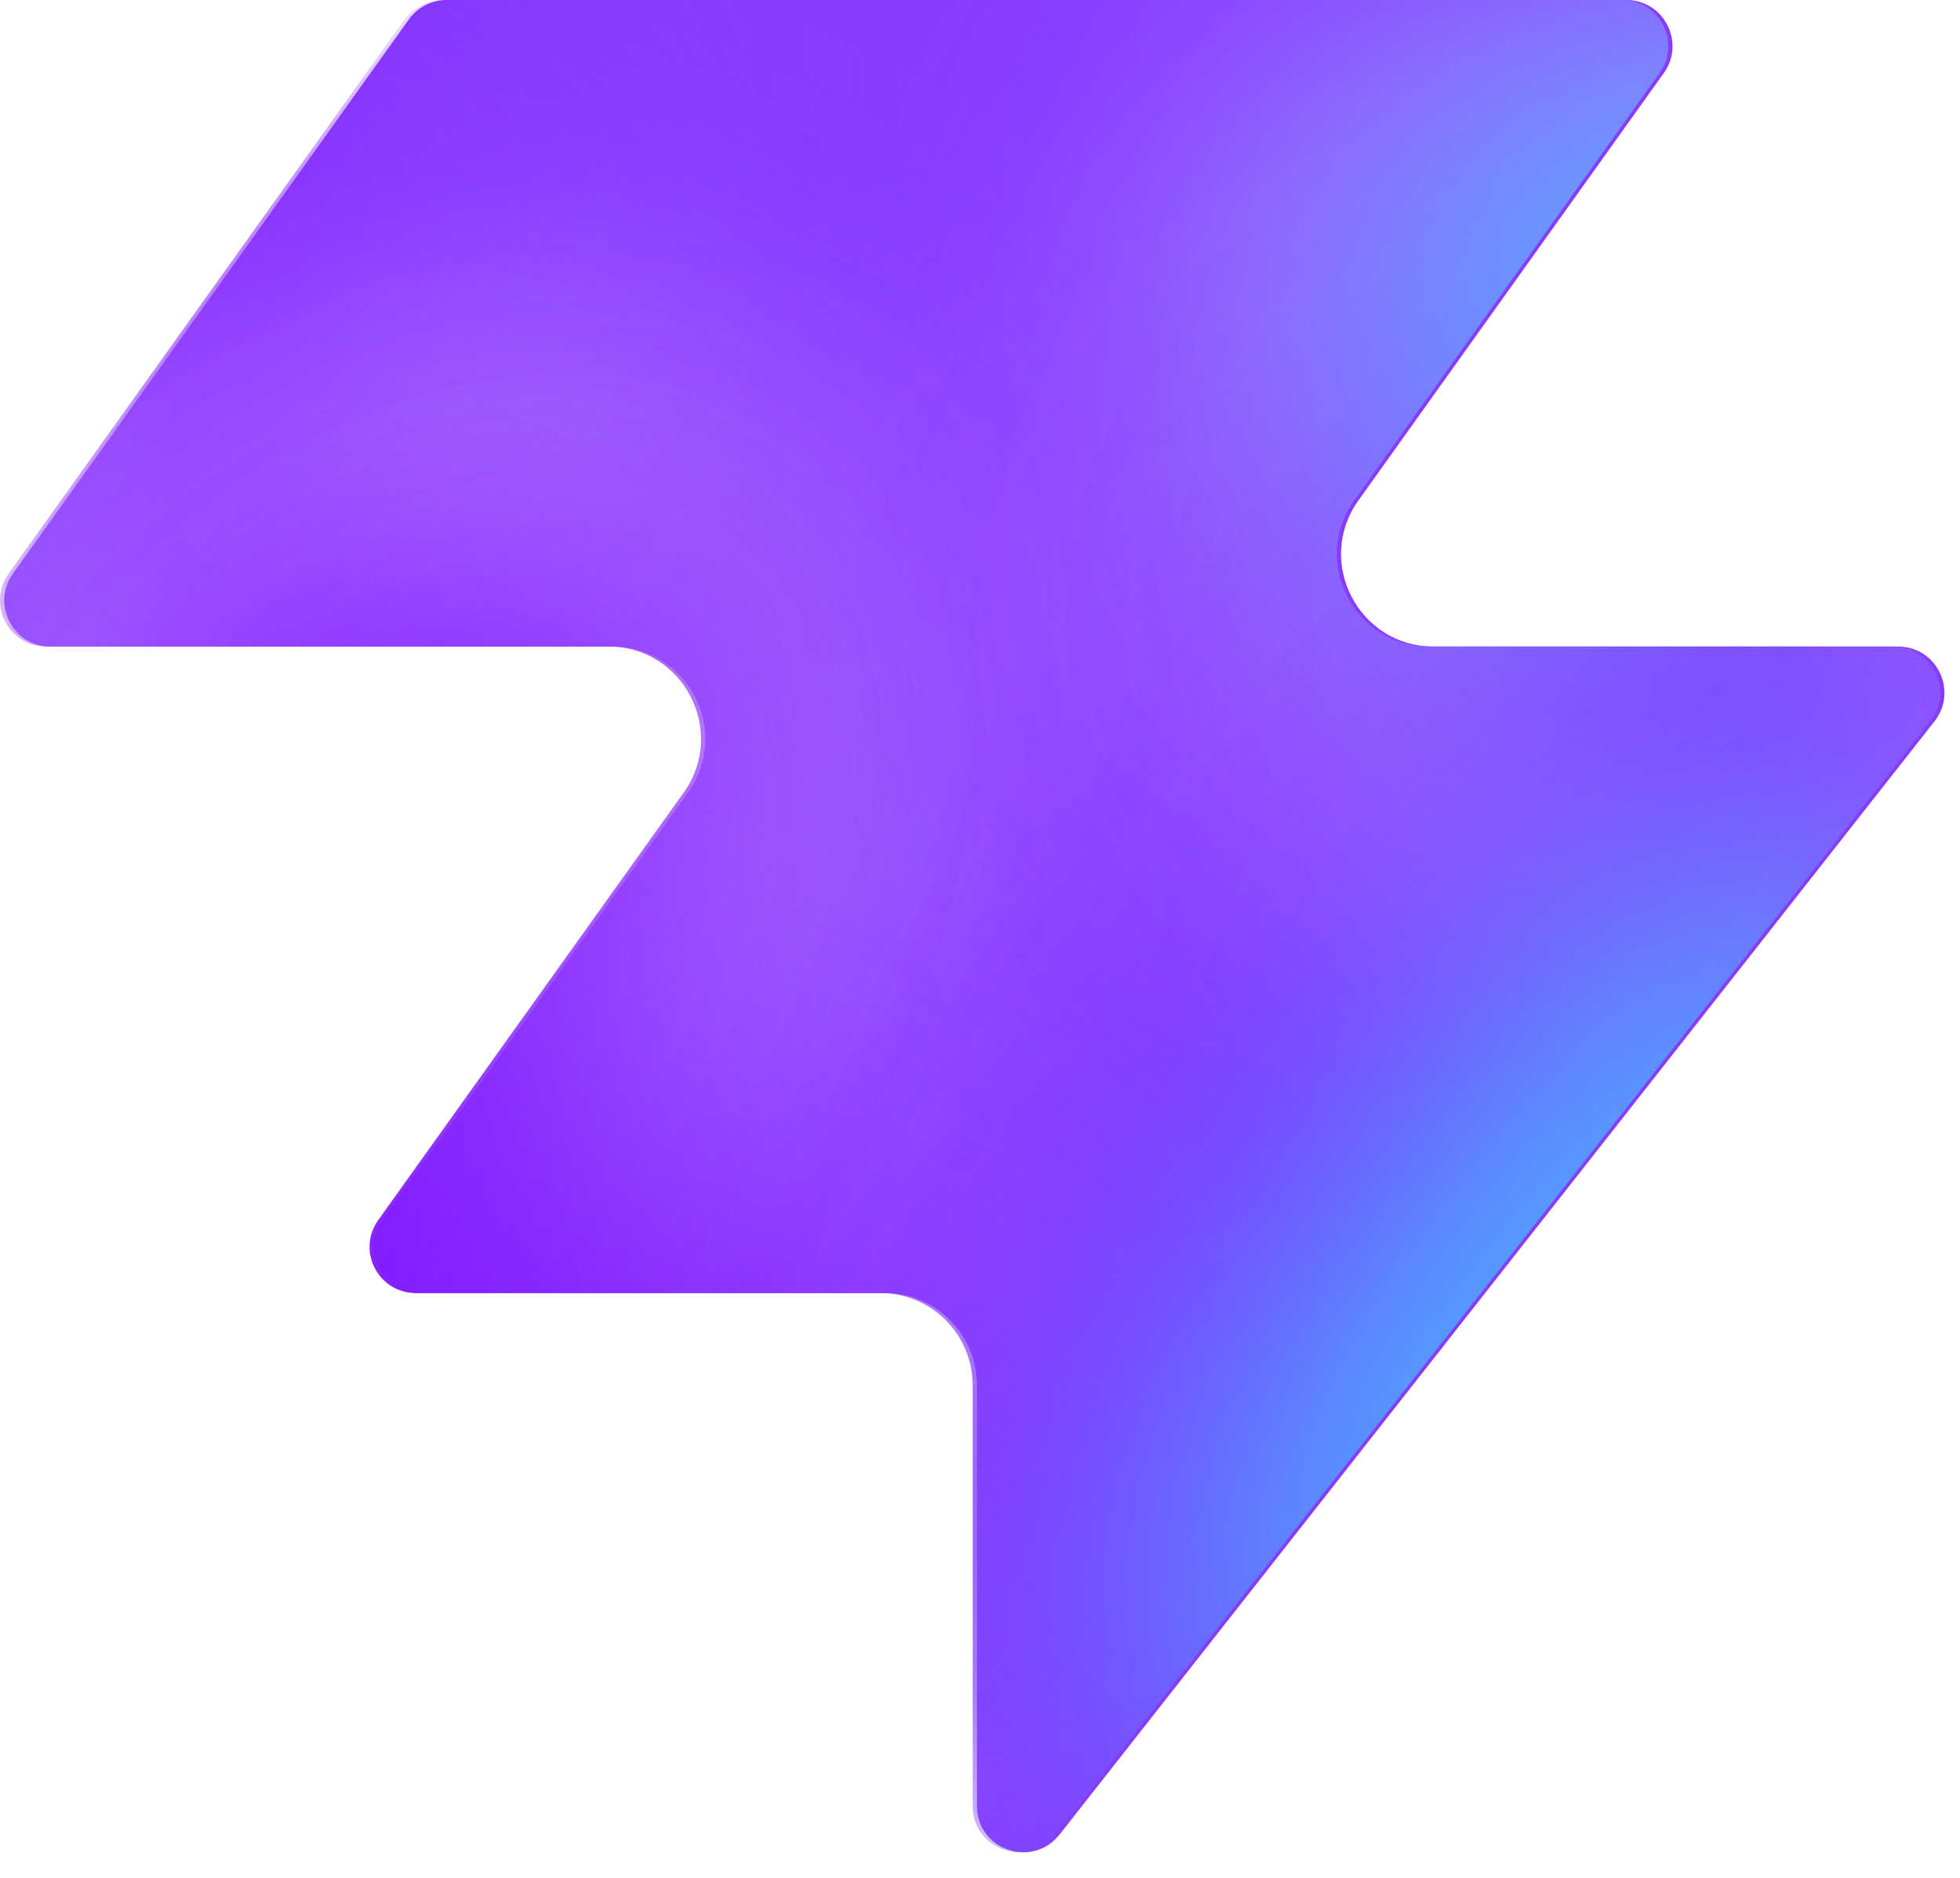
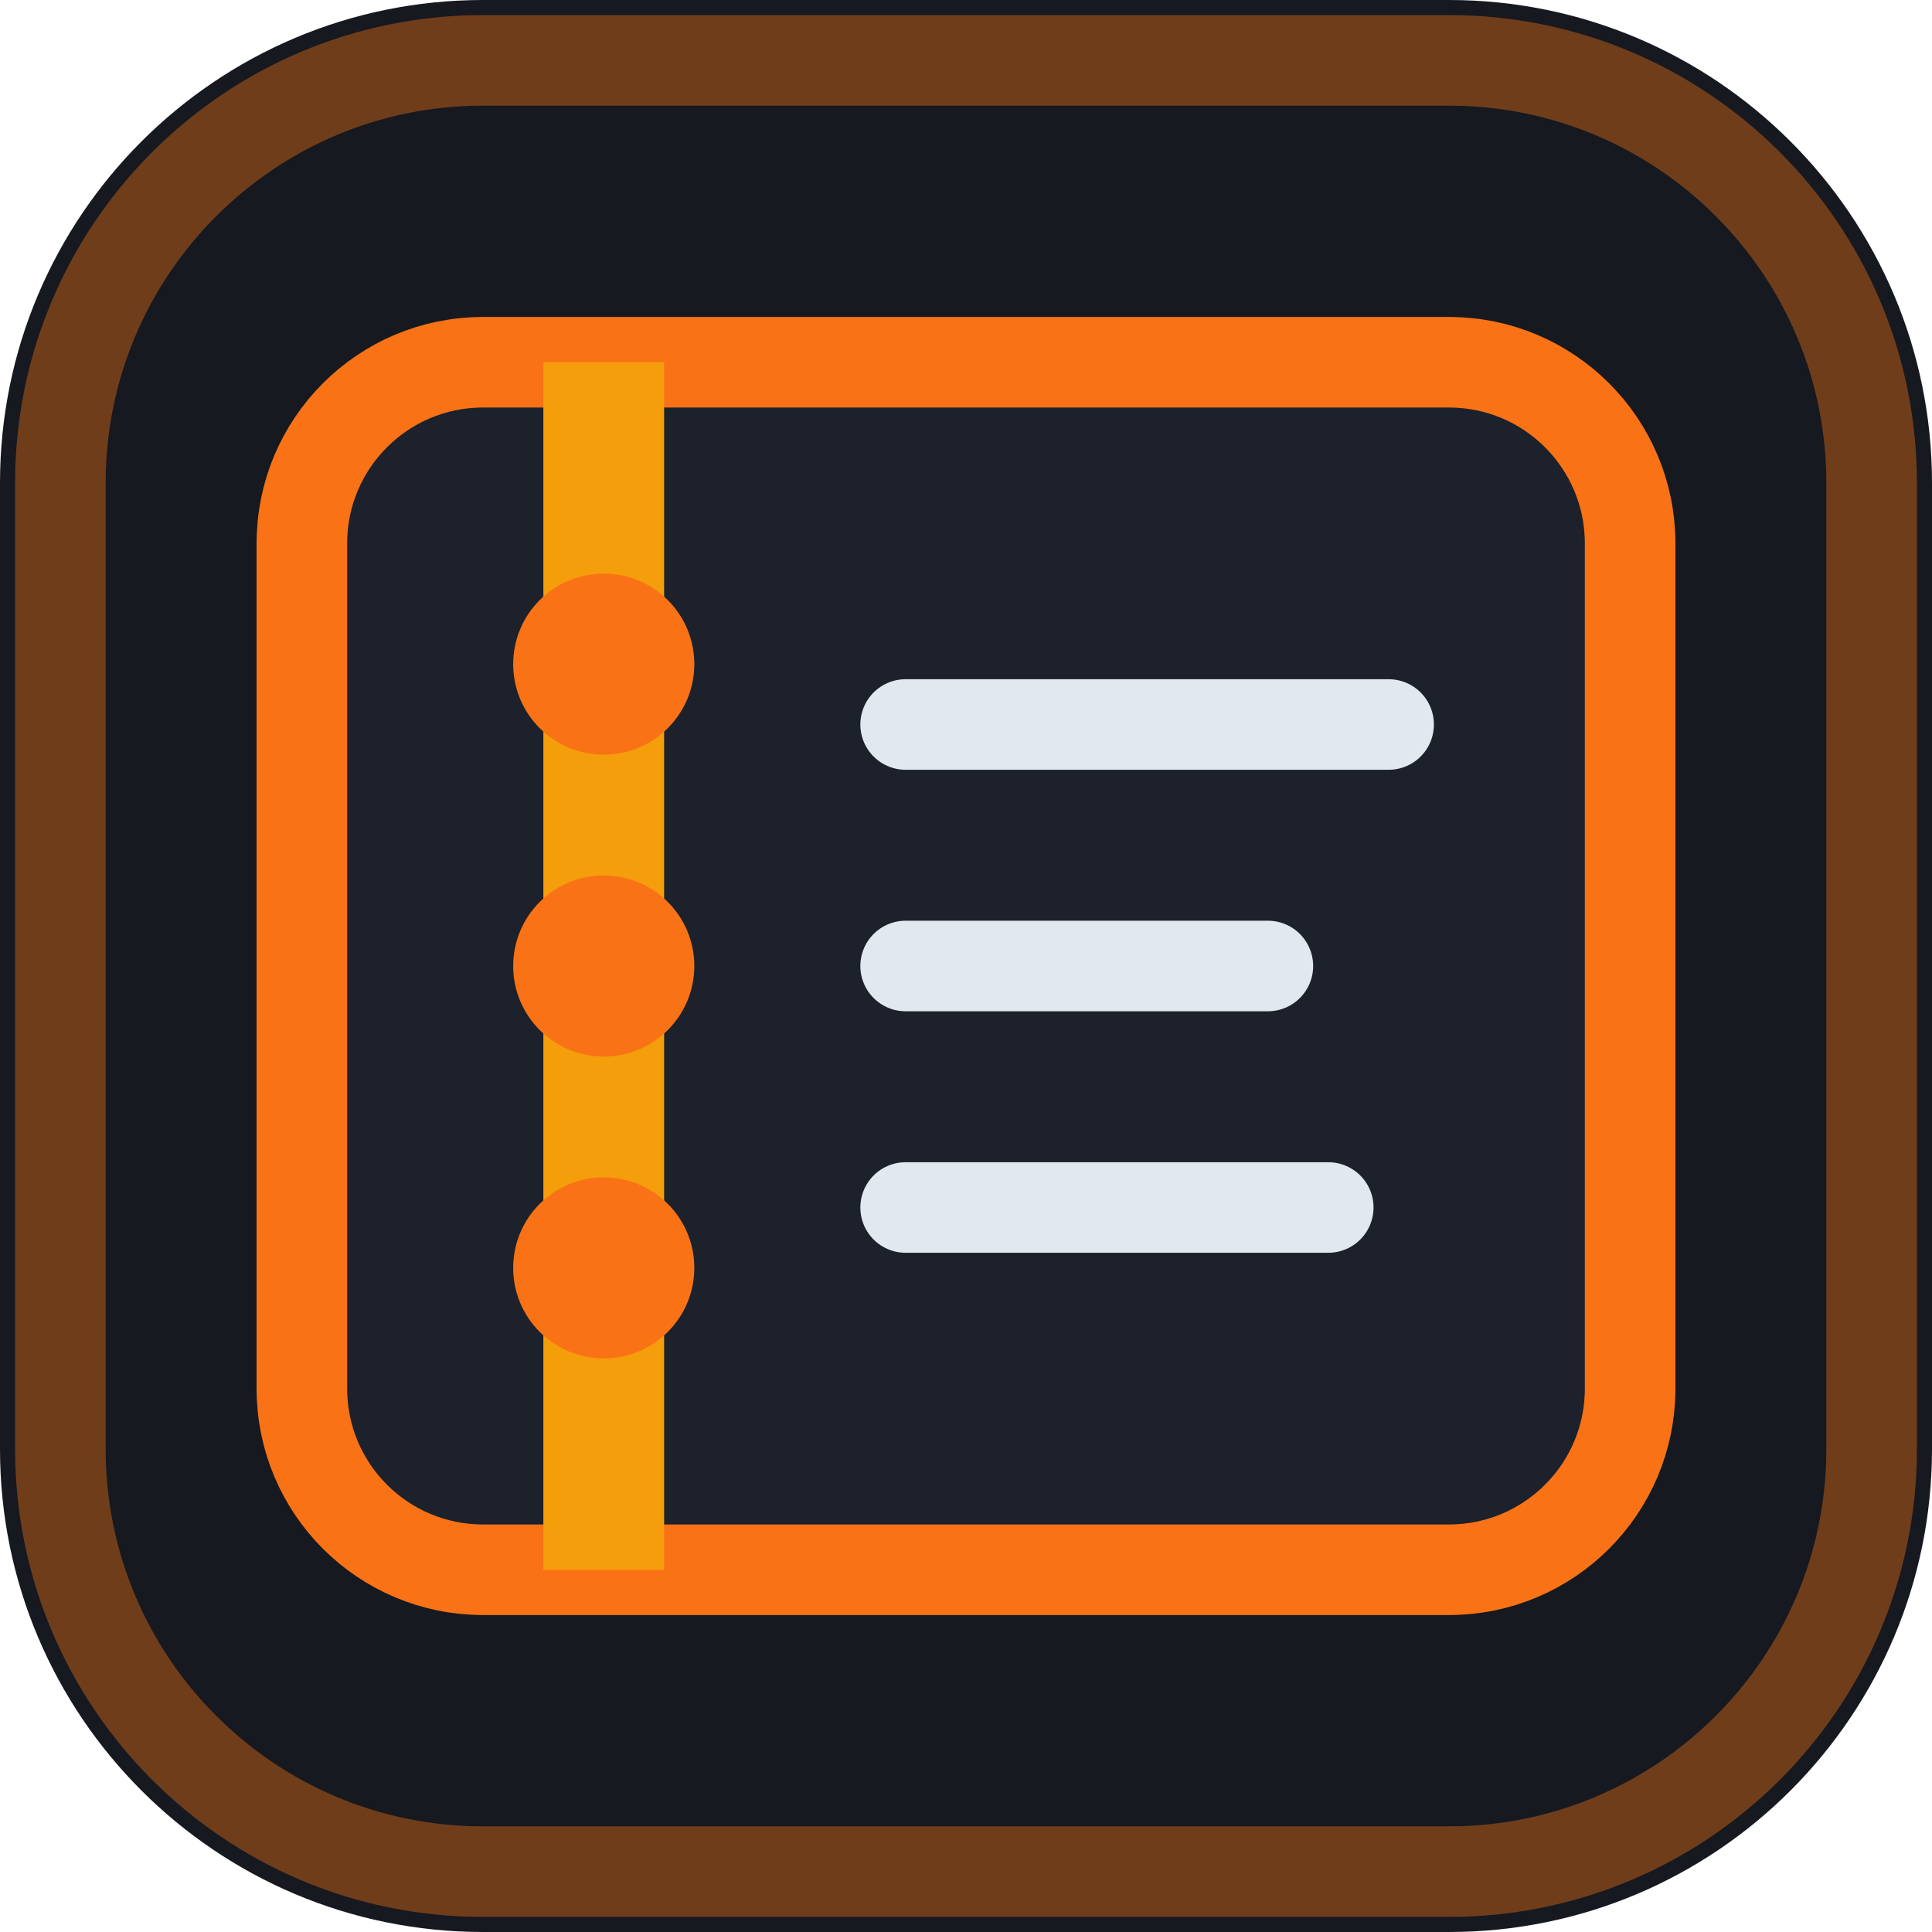
- <svg xmlns="http://www.w3.org/2000/svg" width="48" height="46" fill="none" viewBox="0 0 48 46">
-   <path fill="#863bff" d="M25.946 44.938c-.664.845-2.021.375-2.021-.698V33.937a2.26 2.26 0 0 0-2.262-2.262H10.287c-.92 0-1.456-1.04-.92-1.788l7.48-10.471c1.07-1.497 0-3.578-1.842-3.578H1.237c-.92 0-1.456-1.04-.92-1.788L10.013.474c.214-.297.556-.474.92-.474h28.894c.92 0 1.456 1.04.92 1.788l-7.48 10.471c-1.07 1.498 0 3.579 1.842 3.579h11.377c.943 0 1.473 1.088.89 1.83L25.947 44.94z" style="fill:#863bff;fill:color(display-p3 .525 .23 1);fill-opacity:1" />
-   <mask id="a" width="48" height="46" x="0" y="0" maskUnits="userSpaceOnUse" style="mask-type:alpha">
-     <path fill="#000" d="M25.842 44.938c-.664.844-2.021.375-2.021-.698V33.937a2.26 2.26 0 0 0-2.262-2.262H10.183c-.92 0-1.456-1.04-.92-1.788l7.48-10.471c1.07-1.498 0-3.579-1.842-3.579H1.133c-.92 0-1.456-1.04-.92-1.787L9.91.473c.214-.297.556-.474.92-.474h28.894c.92 0 1.456 1.04.92 1.788l-7.48 10.471c-1.07 1.498 0 3.578 1.842 3.578h11.377c.943 0 1.473 1.088.89 1.832L25.843 44.94z" style="fill:#000;fill-opacity:1" />
-   </mask>
-   <g mask="url(#a)">
-     <g filter="url(#b)">
-       <ellipse cx="5.508" cy="14.704" fill="#ede6ff" rx="5.508" ry="14.704" style="fill:#ede6ff;fill:color(display-p3 .927 .903 1);fill-opacity:1" transform="matrix(.00324 1 1 -.00324 -4.47 31.516)" />
-     </g>
-     <g filter="url(#c)">
-       <ellipse cx="10.399" cy="29.851" fill="#ede6ff" rx="10.399" ry="29.851" style="fill:#ede6ff;fill:color(display-p3 .927 .903 1);fill-opacity:1" transform="matrix(.00324 1 1 -.00324 -39.328 7.883)" />
-     </g>
-     <g filter="url(#d)">
-       <ellipse cx="5.508" cy="30.487" fill="#7e14ff" rx="5.508" ry="30.487" style="fill:#7e14ff;fill:color(display-p3 .492 .077 1);fill-opacity:1" transform="rotate(89.814 -25.913 -14.639)scale(1 -1)" />
-     </g>
-     <g filter="url(#e)">
-       <ellipse cx="5.508" cy="30.599" fill="#7e14ff" rx="5.508" ry="30.599" style="fill:#7e14ff;fill:color(display-p3 .492 .077 1);fill-opacity:1" transform="rotate(89.814 -32.644 -3.334)scale(1 -1)" />
-     </g>
-     <g filter="url(#f)">
-       <ellipse cx="5.508" cy="30.599" fill="#7e14ff" rx="5.508" ry="30.599" style="fill:#7e14ff;fill:color(display-p3 .492 .077 1);fill-opacity:1" transform="matrix(.00324 1 1 -.00324 -34.34 30.47)" />
-     </g>
-     <g filter="url(#g)">
-       <ellipse cx="14.072" cy="22.078" fill="#ede6ff" rx="14.072" ry="22.078" style="fill:#ede6ff;fill:color(display-p3 .927 .903 1);fill-opacity:1" transform="rotate(93.35 24.506 48.493)scale(-1 1)" />
-     </g>
-     <g filter="url(#h)">
-       <ellipse cx="3.47" cy="21.501" fill="#7e14ff" rx="3.47" ry="21.501" style="fill:#7e14ff;fill:color(display-p3 .492 .077 1);fill-opacity:1" transform="rotate(89.009 28.708 47.59)scale(-1 1)" />
-     </g>
-     <g filter="url(#i)">
-       <ellipse cx="3.47" cy="21.501" fill="#7e14ff" rx="3.47" ry="21.501" style="fill:#7e14ff;fill:color(display-p3 .492 .077 1);fill-opacity:1" transform="rotate(89.009 28.708 47.59)scale(-1 1)" />
-     </g>
-     <g filter="url(#j)">
-       <ellipse cx=".387" cy="8.972" fill="#7e14ff" rx="4.407" ry="29.108" style="fill:#7e14ff;fill:color(display-p3 .492 .077 1);fill-opacity:1" transform="rotate(39.51 .387 8.972)" />
-     </g>
-     <g filter="url(#k)">
-       <ellipse cx="47.523" cy="-6.092" fill="#7e14ff" rx="4.407" ry="29.108" style="fill:#7e14ff;fill:color(display-p3 .492 .077 1);fill-opacity:1" transform="rotate(37.892 47.523 -6.092)" />
-     </g>
-     <g filter="url(#l)">
-       <ellipse cx="41.412" cy="6.333" fill="#47bfff" rx="5.971" ry="9.665" style="fill:#47bfff;fill:color(display-p3 .28 .748 1);fill-opacity:1" transform="rotate(37.892 41.412 6.333)" />
-     </g>
-     <g filter="url(#m)">
-       <ellipse cx="-1.879" cy="38.332" fill="#7e14ff" rx="4.407" ry="29.108" style="fill:#7e14ff;fill:color(display-p3 .492 .077 1);fill-opacity:1" transform="rotate(37.892 -1.88 38.332)" />
-     </g>
-     <g filter="url(#n)">
-       <ellipse cx="-1.879" cy="38.332" fill="#7e14ff" rx="4.407" ry="29.108" style="fill:#7e14ff;fill:color(display-p3 .492 .077 1);fill-opacity:1" transform="rotate(37.892 -1.88 38.332)" />
-     </g>
-     <g filter="url(#o)">
-       <ellipse cx="35.651" cy="29.907" fill="#7e14ff" rx="4.407" ry="29.108" style="fill:#7e14ff;fill:color(display-p3 .492 .077 1);fill-opacity:1" transform="rotate(37.892 35.651 29.907)" />
-     </g>
-     <g filter="url(#p)">
-       <ellipse cx="38.418" cy="32.4" fill="#47bfff" rx="5.971" ry="15.297" style="fill:#47bfff;fill:color(display-p3 .28 .748 1);fill-opacity:1" transform="rotate(37.892 38.418 32.4)" />
-     </g>
-   </g>
-   <defs>
-     <filter id="b" width="60.045" height="41.654" x="-19.77" y="16.149" color-interpolation-filters="sRGB" filterUnits="userSpaceOnUse">
-       <feFlood flood-opacity="0" result="BackgroundImageFix" />
-       <feBlend in="SourceGraphic" in2="BackgroundImageFix" result="shape" />
-       <feGaussianBlur result="effect1_foregroundBlur_2002_17158" stdDeviation="7.659" />
-     </filter>
-     <filter id="c" width="90.34" height="51.437" x="-54.613" y="-7.533" color-interpolation-filters="sRGB" filterUnits="userSpaceOnUse">
-       <feFlood flood-opacity="0" result="BackgroundImageFix" />
-       <feBlend in="SourceGraphic" in2="BackgroundImageFix" result="shape" />
-       <feGaussianBlur result="effect1_foregroundBlur_2002_17158" stdDeviation="7.659" />
-     </filter>
-     <filter id="d" width="79.355" height="29.4" x="-49.64" y="2.03" color-interpolation-filters="sRGB" filterUnits="userSpaceOnUse">
-       <feFlood flood-opacity="0" result="BackgroundImageFix" />
-       <feBlend in="SourceGraphic" in2="BackgroundImageFix" result="shape" />
-       <feGaussianBlur result="effect1_foregroundBlur_2002_17158" stdDeviation="4.596" />
-     </filter>
-     <filter id="e" width="79.579" height="29.4" x="-45.045" y="20.029" color-interpolation-filters="sRGB" filterUnits="userSpaceOnUse">
-       <feFlood flood-opacity="0" result="BackgroundImageFix" />
-       <feBlend in="SourceGraphic" in2="BackgroundImageFix" result="shape" />
-       <feGaussianBlur result="effect1_foregroundBlur_2002_17158" stdDeviation="4.596" />
-     </filter>
-     <filter id="f" width="79.579" height="29.4" x="-43.513" y="21.178" color-interpolation-filters="sRGB" filterUnits="userSpaceOnUse">
-       <feFlood flood-opacity="0" result="BackgroundImageFix" />
-       <feBlend in="SourceGraphic" in2="BackgroundImageFix" result="shape" />
-       <feGaussianBlur result="effect1_foregroundBlur_2002_17158" stdDeviation="4.596" />
-     </filter>
-     <filter id="g" width="74.749" height="58.852" x="15.756" y="-17.901" color-interpolation-filters="sRGB" filterUnits="userSpaceOnUse">
-       <feFlood flood-opacity="0" result="BackgroundImageFix" />
-       <feBlend in="SourceGraphic" in2="BackgroundImageFix" result="shape" />
-       <feGaussianBlur result="effect1_foregroundBlur_2002_17158" stdDeviation="7.659" />
-     </filter>
-     <filter id="h" width="61.377" height="25.362" x="23.548" y="2.284" color-interpolation-filters="sRGB" filterUnits="userSpaceOnUse">
-       <feFlood flood-opacity="0" result="BackgroundImageFix" />
-       <feBlend in="SourceGraphic" in2="BackgroundImageFix" result="shape" />
-       <feGaussianBlur result="effect1_foregroundBlur_2002_17158" stdDeviation="4.596" />
-     </filter>
-     <filter id="i" width="61.377" height="25.362" x="23.548" y="2.284" color-interpolation-filters="sRGB" filterUnits="userSpaceOnUse">
-       <feFlood flood-opacity="0" result="BackgroundImageFix" />
-       <feBlend in="SourceGraphic" in2="BackgroundImageFix" result="shape" />
-       <feGaussianBlur result="effect1_foregroundBlur_2002_17158" stdDeviation="4.596" />
-     </filter>
-     <filter id="j" width="56.045" height="63.649" x="-27.636" y="-22.853" color-interpolation-filters="sRGB" filterUnits="userSpaceOnUse">
-       <feFlood flood-opacity="0" result="BackgroundImageFix" />
-       <feBlend in="SourceGraphic" in2="BackgroundImageFix" result="shape" />
-       <feGaussianBlur result="effect1_foregroundBlur_2002_17158" stdDeviation="4.596" />
-     </filter>
-     <filter id="k" width="54.814" height="64.646" x="20.116" y="-38.415" color-interpolation-filters="sRGB" filterUnits="userSpaceOnUse">
-       <feFlood flood-opacity="0" result="BackgroundImageFix" />
-       <feBlend in="SourceGraphic" in2="BackgroundImageFix" result="shape" />
-       <feGaussianBlur result="effect1_foregroundBlur_2002_17158" stdDeviation="4.596" />
-     </filter>
-     <filter id="l" width="33.541" height="35.313" x="24.641" y="-11.323" color-interpolation-filters="sRGB" filterUnits="userSpaceOnUse">
-       <feFlood flood-opacity="0" result="BackgroundImageFix" />
-       <feBlend in="SourceGraphic" in2="BackgroundImageFix" result="shape" />
-       <feGaussianBlur result="effect1_foregroundBlur_2002_17158" stdDeviation="4.596" />
-     </filter>
-     <filter id="m" width="54.814" height="64.646" x="-29.286" y="6.009" color-interpolation-filters="sRGB" filterUnits="userSpaceOnUse">
-       <feFlood flood-opacity="0" result="BackgroundImageFix" />
-       <feBlend in="SourceGraphic" in2="BackgroundImageFix" result="shape" />
-       <feGaussianBlur result="effect1_foregroundBlur_2002_17158" stdDeviation="4.596" />
-     </filter>
-     <filter id="n" width="54.814" height="64.646" x="-29.286" y="6.009" color-interpolation-filters="sRGB" filterUnits="userSpaceOnUse">
-       <feFlood flood-opacity="0" result="BackgroundImageFix" />
-       <feBlend in="SourceGraphic" in2="BackgroundImageFix" result="shape" />
-       <feGaussianBlur result="effect1_foregroundBlur_2002_17158" stdDeviation="4.596" />
-     </filter>
-     <filter id="o" width="54.814" height="64.646" x="8.244" y="-2.416" color-interpolation-filters="sRGB" filterUnits="userSpaceOnUse">
-       <feFlood flood-opacity="0" result="BackgroundImageFix" />
-       <feBlend in="SourceGraphic" in2="BackgroundImageFix" result="shape" />
-       <feGaussianBlur result="effect1_foregroundBlur_2002_17158" stdDeviation="4.596" />
-     </filter>
-     <filter id="p" width="39.409" height="43.623" x="18.713" y="10.588" color-interpolation-filters="sRGB" filterUnits="userSpaceOnUse">
-       <feFlood flood-opacity="0" result="BackgroundImageFix" />
-       <feBlend in="SourceGraphic" in2="BackgroundImageFix" result="shape" />
-       <feGaussianBlur result="effect1_foregroundBlur_2002_17158" stdDeviation="4.596" />
-     </filter>
-   </defs>
+ <svg xmlns="http://www.w3.org/2000/svg" viewBox="0 0 32 32" width="32" height="32">
+   <rect width="32" height="32" rx="8" fill="#161920" />
+   <rect x="1" y="1" width="30" height="30" rx="7" fill="none" stroke="rgba(249,115,22,0.4)" stroke-width="1.5" />
+   <rect x="5" y="6" width="22" height="20" rx="3" fill="#1d212b" stroke="#f97316" stroke-width="1.5" />
+   <path d="M10 6v20" stroke="#f59e0b" stroke-width="2" />
+   <circle cx="10" cy="11" r="1.5" fill="#f97316" />
+   <circle cx="10" cy="16" r="1.5" fill="#f97316" />
+   <circle cx="10" cy="21" r="1.5" fill="#f97316" />
+   <path d="M15 12h8M15 16h6M15 20h7" stroke="#e2e8f0" stroke-width="1.5" stroke-linecap="round" />
</svg>
